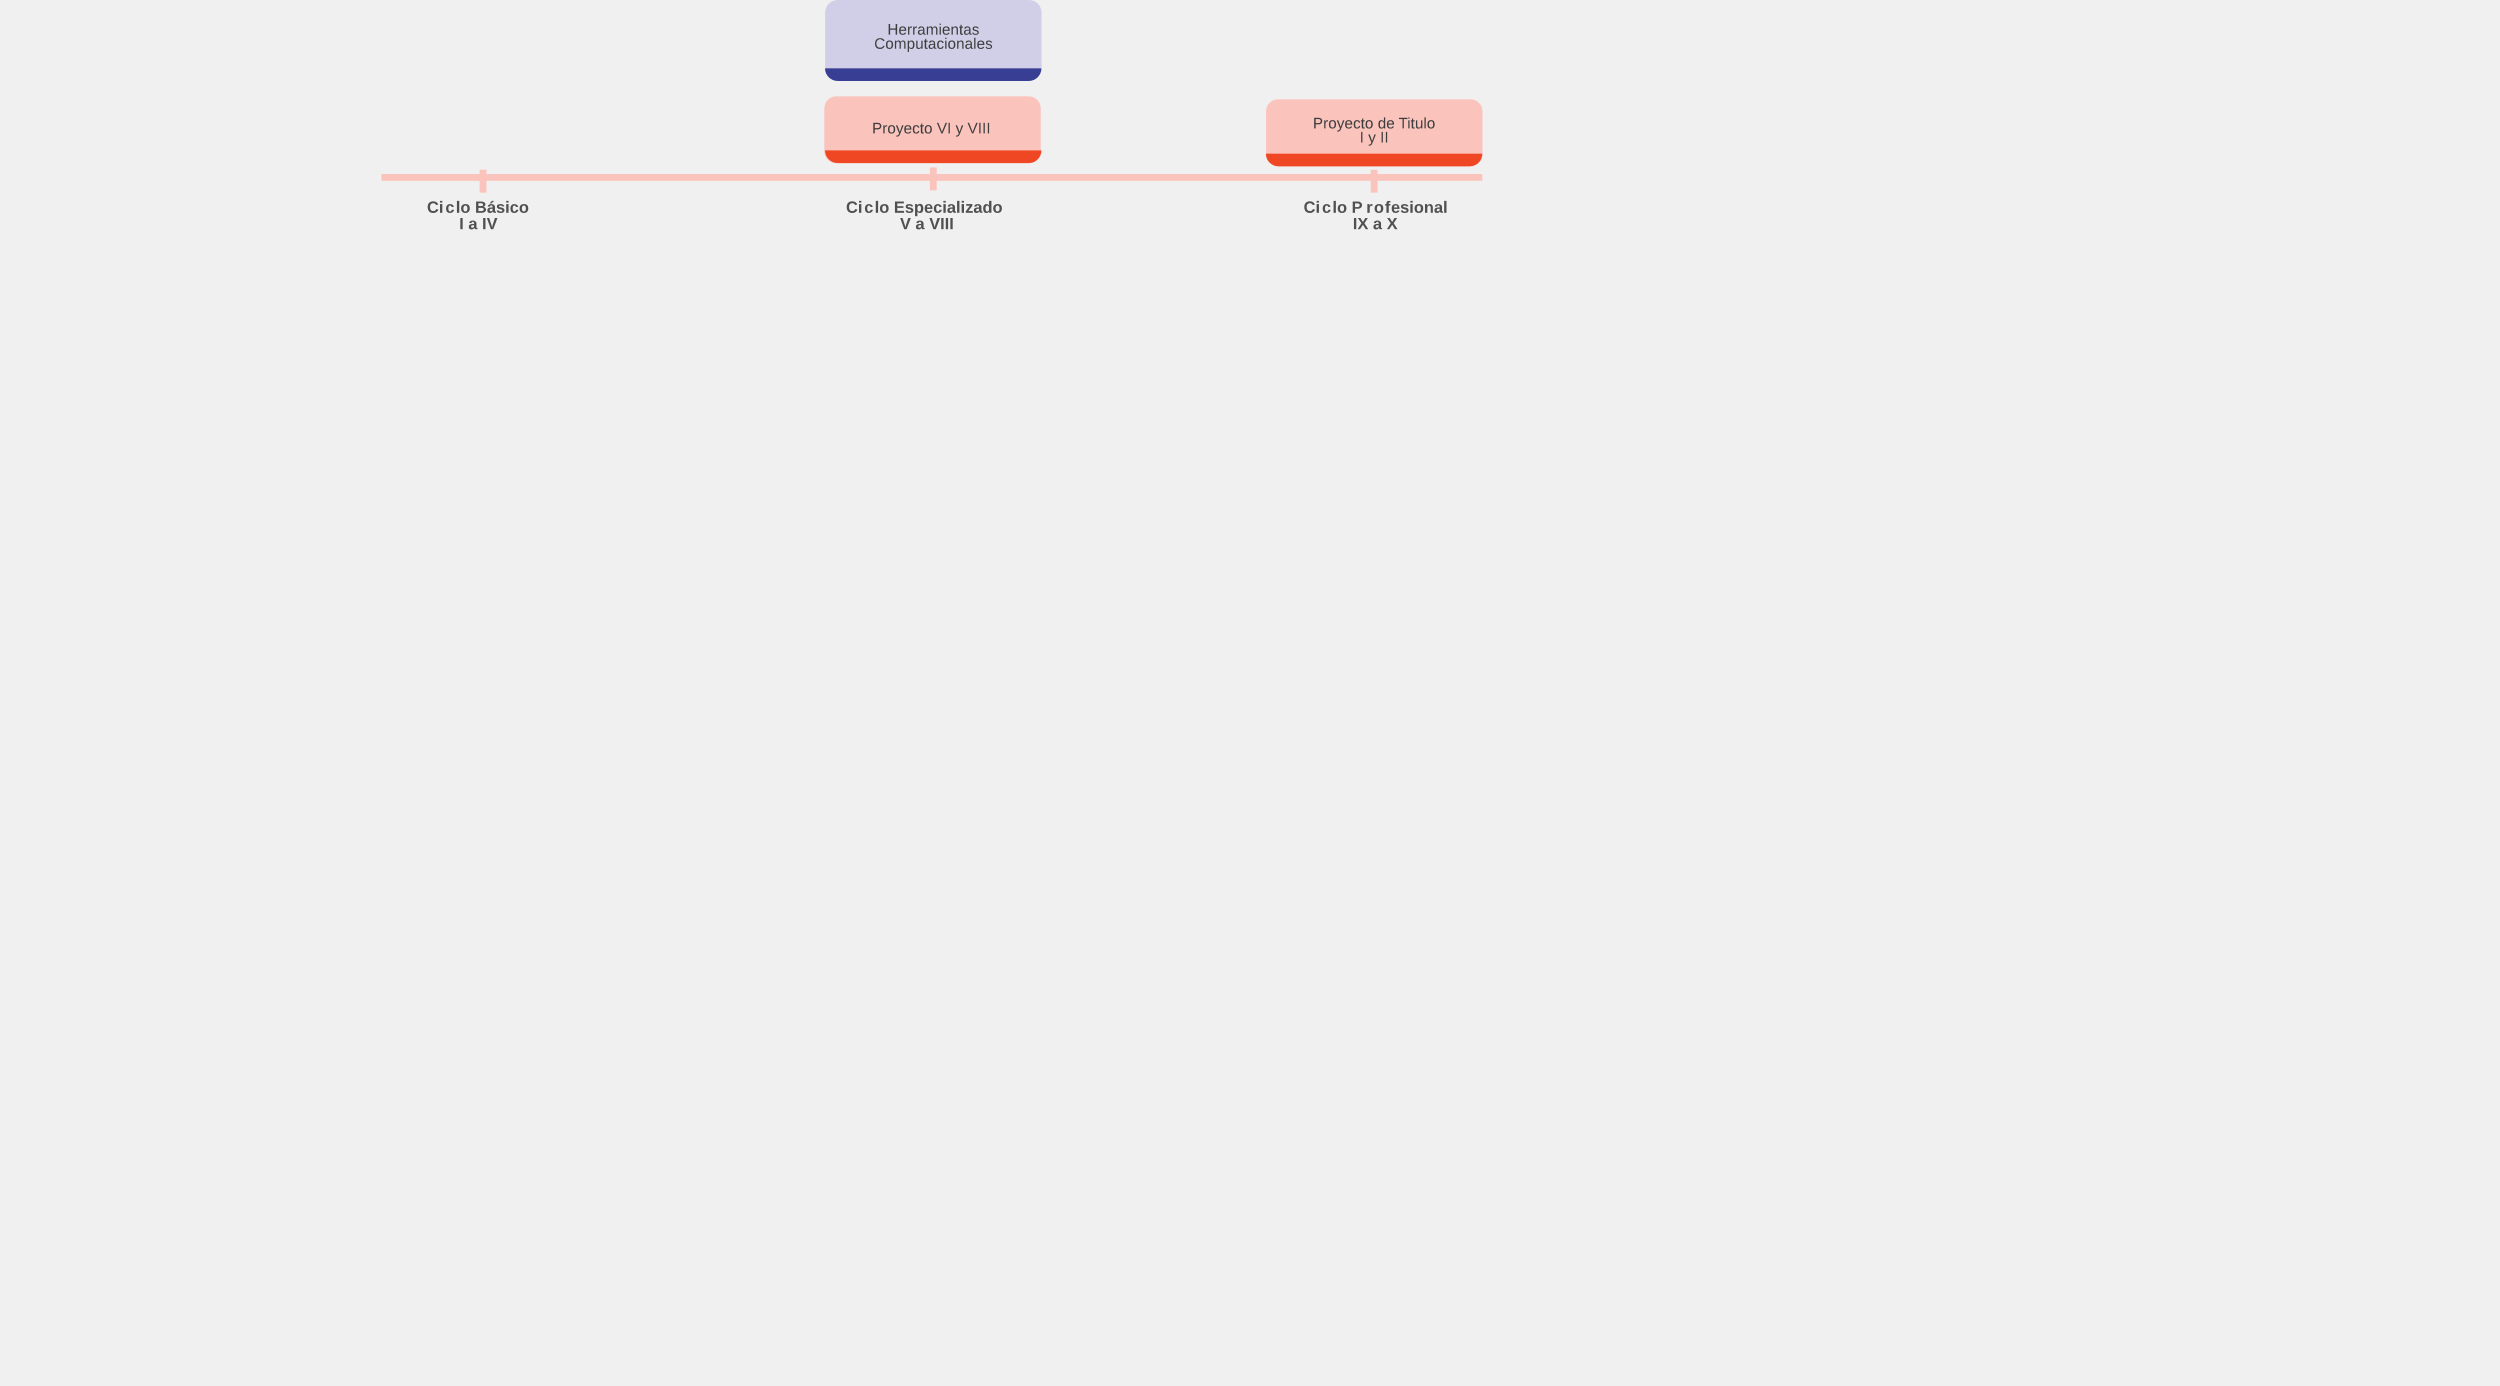
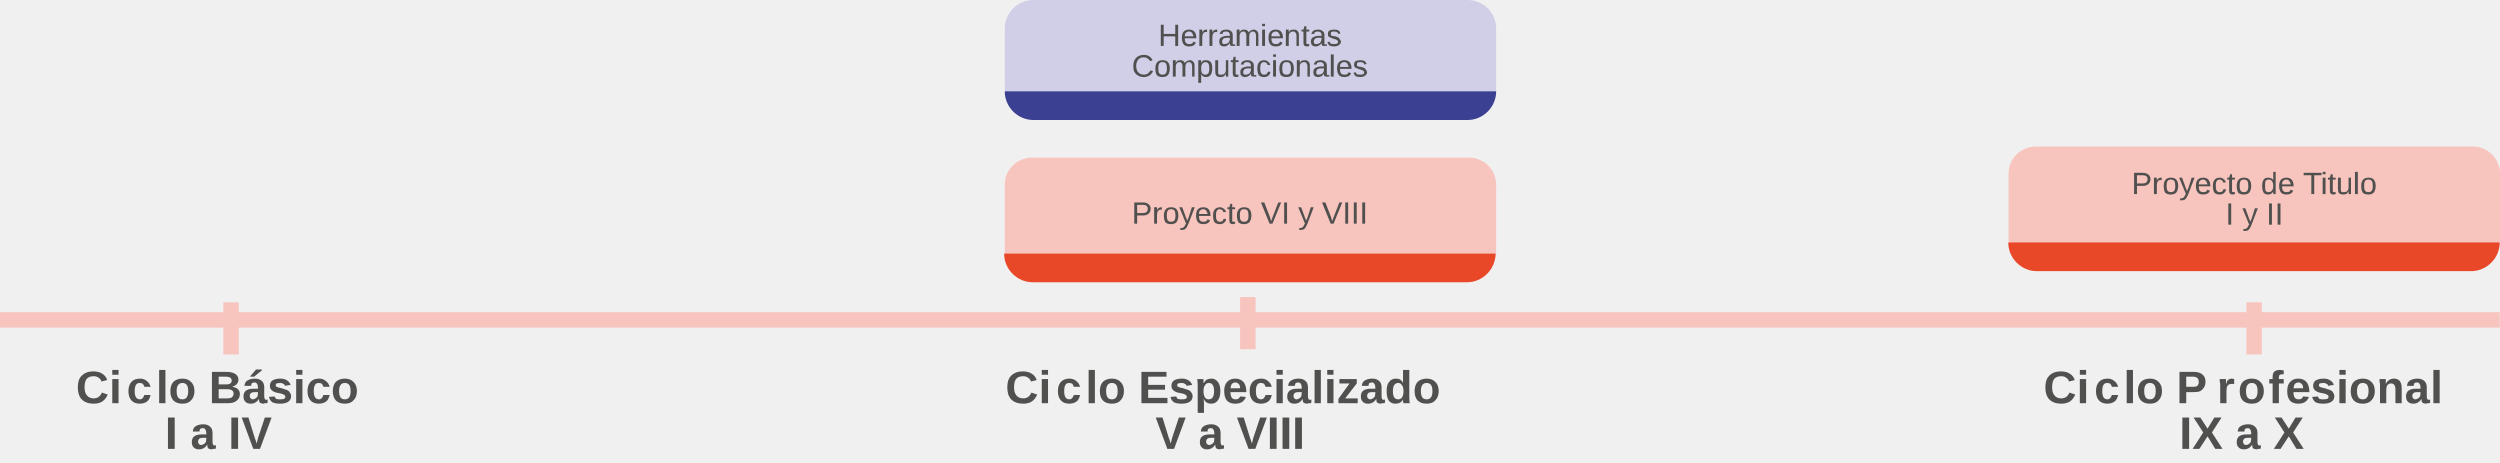
- <svg xmlns="http://www.w3.org/2000/svg" id="Layer_1" data-name="Layer 1" viewBox="0 0 184 101.94">
-   <defs>
-     <style>
-       .cls-1 {
-         font-size: 1.21px;
-       }
- 
-       .cls-1, .cls-2 {
-         fill: #505050;
-         font-family: Arial-Black, Arial;
-         font-weight: 800;
-       }
- 
-       .cls-3 {
-         fill: #ef4623;
-       }
- 
-       .cls-3, .cls-4, .cls-5, .cls-6 {
-         stroke-width: 0px;
-       }
- 
-       .cls-4 {
-         fill: #fac4bd;
-       }
- 
-       .cls-5 {
-         fill: #393e95;
-       }
- 
-       .cls-7 {
-         letter-spacing: -.03em;
-       }
- 
-       .cls-8 {
-         letter-spacing: -.04em;
-       }
- 
-       .cls-9 {
-         fill: none;
-       }
- 
-       .cls-9, .cls-10 {
-         stroke: #fac4bd;
-         stroke-miterlimit: 10;
-         stroke-width: .5px;
-       }
- 
-       .cls-11 {
-         letter-spacing: 0em;
-       }
- 
-       .cls-12 {
-         fill: #3d3d3d;
-         font-family: ArialMT, Arial;
-         font-size: 1.13px;
-       }
- 
-       .cls-6 {
-         fill: #d1cee7;
-       }
- 
-       .cls-13 {
-         letter-spacing: .02em;
-       }
- 
-       .cls-10 {
-         fill: #fff;
-       }
- 
-       .cls-2 {
-         font-size: 1.21px;
-       }
- 
-       .cls-14 {
-         letter-spacing: -.03em;
-       }
- 
-       .cls-15 {
-         letter-spacing: -.02em;
-       }
- 
-       .cls-16 {
-         letter-spacing: -.02em;
-       }
- 
-       .cls-17 {
-         letter-spacing: 0em;
-       }
-     </style>
-   </defs>
-   <rect class="cls-4" x="93.18" y="7.31" width="15.93" height="4.93" rx=".88" ry=".88" />
-   <rect class="cls-4" x="60.67" y="7.09" width="15.93" height="4.93" rx=".88" ry=".88" />
-   <text class="cls-12" transform="translate(96.63 9.45)">
-     <tspan x="0" y="0">Proyecto de</tspan>
-     <tspan class="cls-16" x="6" y="0"> </tspan>
-     <tspan class="cls-8" x="6.3" y="0">T</tspan>
-     <tspan x="6.94" y="0">itulo</tspan>
-     <tspan x="3.44" y="1.04">I y II</tspan>
+ <svg xmlns="http://www.w3.org/2000/svg" id="Capa_1" data-name="Capa 1" viewBox="0 0 81.04 15">
+   <line y1="10.37" x2="81.03" y2="10.37" style="fill: none; stroke: #f8c4be; stroke-miterlimit: 10; stroke-width: .5px;" />
+   <line x1="40.45" y1="9.63" x2="40.45" y2="11.32" style="fill: none; stroke: #f8c4be; stroke-miterlimit: 10; stroke-width: .5px;" />
+   <line x1="73.07" y1="9.8" x2="73.07" y2="11.49" style="fill: none; stroke: #f8c4be; stroke-miterlimit: 10; stroke-width: .5px;" />
+   <line x1="7.49" y1="9.8" x2="7.49" y2="11.49" style="fill: none; stroke: #f8c4be; stroke-miterlimit: 10; stroke-width: .5px;" />
+   <text transform="translate(2.46 13.07)" style="fill: #50504f; font-family: Arial-Black, Arial; font-size: 1.48px; font-weight: 800;">
+     <tspan x="0" y="0">Ci</tspan>
+     <tspan x="1.64" y="0" style="letter-spacing: -.03em;">c</tspan>
+     <tspan x="2.59" y="0" style="letter-spacing: 0em;">lo Básico</tspan>
+     <tspan x="2.89" y="1.48">I a IV</tspan>
  </text>
-   <rect class="cls-6" x="60.73" y="0" width="15.93" height="5.8" rx=".93" ry=".93" />
-   <text class="cls-12" transform="translate(65.31 2.55)">
-     <tspan x="0" y="0">Herramientas </tspan>
-     <tspan x="-.97" y="1.04">Computacionales</tspan>
+   <text transform="translate(32.59 13.07)" style="fill: #50504f; font-family: Arial-Black, Arial; font-size: 1.48px; font-weight: 800;">
+     <tspan x="0" y="0">Ci</tspan>
+     <tspan x="1.64" y="0" style="letter-spacing: -.03em;">c</tspan>
+     <tspan x="2.59" y="0" style="letter-spacing: 0em;">lo Especializado</tspan>
+     <tspan x="4.86" y="1.48">V a VIII</tspan>
  </text>
-   <text class="cls-1" transform="translate(31.43 15.66)">
+   <text transform="translate(66.24 13.07)" style="fill: #50504f; font-family: Arial-Black, Arial; font-size: 1.48px; font-weight: 800;">
    <tspan x="0" y="0">Ci</tspan>
-     <tspan class="cls-14" x="1.35" y="0">c</tspan>
-     <tspan x="2.12" y="0">lo Básico</tspan>
-     <tspan x="2.37" y="1.21">I a IV</tspan>
+     <tspan x="1.64" y="0" style="letter-spacing: -.03em;">c</tspan>
+     <tspan x="2.59" y="0" style="letter-spacing: 0em;">lo P</tspan>
+     <tspan x="5.62" y="0" style="letter-spacing: .02em;">r</tspan>
+     <tspan x="6.3" y="0" style="letter-spacing: 0em;">o</tspan>
+     <tspan x="7.29" y="0" style="letter-spacing: -.02em;">f</tspan>
+     <tspan x="7.84" y="0" style="letter-spacing: 0em;">esional</tspan>
+     <tspan x="4.41" y="1.48">IX a X</tspan>
  </text>
-   <text class="cls-2" transform="translate(62.27 15.66)">
-     <tspan x="0" y="0">Ci</tspan>
-     <tspan class="cls-7" x="1.34" y="0">c</tspan>
-     <tspan class="cls-11" x="2.11" y="0">lo Especializado</tspan>
-     <tspan x="3.97" y="1.21">V a VIII</tspan>
+   <g>
+     <rect x="32.57" width="15.93" height="3.73" rx=".93" ry=".93" style="fill: #d1cee7;" />
+     <path d="M48.5,2.96c0,.51-.42.93-.93.93h-14.07c-.51,0-.93-.42-.93-.93" style="fill: #3b4093;" />
+   </g>
+   <g>
+     <rect x="32.57" y="5.11" width="15.93" height="3.89" rx=".88" ry=".88" style="fill: #f8c4be;" />
+     <path d="M48.48,8.22c0,.51-.42.93-.93.93h-14.07c-.51,0-.93-.42-.93-.93" style="fill: #e84828;" />
+   </g>
+   <g>
+     <rect x="65.11" y="4.75" width="15.93" height="3.89" rx=".88" ry=".88" style="fill: #f8c4be;" />
+     <path d="M81.03,7.86c0,.51-.42.93-.93.93h-14.07c-.51,0-.93-.42-.93-.93" style="fill: #e84828;" />
+   </g>
+   <text transform="translate(37.55 1.49)" style="fill: #50504f; font-family: ArialMT, Arial; font-size: .99px;">
+     <tspan x="0" y="0">Herramientas</tspan>
+     <tspan x="-.86" y=".99">Computacionales</tspan>
  </text>
-   <text class="cls-1" transform="translate(95.95 15.66)">
-     <tspan x="0" y="0">Ci</tspan>
-     <tspan class="cls-14" x="1.35" y="0">c</tspan>
-     <tspan x="2.12" y="0">lo P</tspan>
-     <tspan class="cls-13" x="4.61" y="0">r</tspan>
-     <tspan x="5.17" y="0">o</tspan>
-     <tspan class="cls-15" x="5.98" y="0">f</tspan>
-     <tspan class="cls-17" x="6.43" y="0">esional</tspan>
-     <tspan x="3.62" y="1.21">IX a X</tspan>
-   </text>
-   <text class="cls-12" transform="translate(64.18 9.82)">
+   <text transform="translate(36.69 7.25)" style="fill: #50504f; font-family: ArialMT, Arial; font-size: .99px;">
    <tspan x="0" y="0">Proyecto VI y VIII</tspan>
  </text>
-   <line class="cls-9" x1="28.07" y1="13.06" x2="109.1" y2="13.06" />
-   <path class="cls-5" d="M76.65,5.03c0,.51-.42.93-.93.93h-14.07c-.51,0-.93-.42-.93-.93" />
-   <path class="cls-3" d="M76.65,11.07c0,.51-.42.93-.93.93h-14.07c-.51,0-.93-.42-.93-.93" />
-   <path class="cls-3" d="M109.1,11.31c0,.51-.42.93-.93.93h-14.07c-.51,0-.93-.42-.93-.93" />
-   <line class="cls-10" x1="68.69" y1="12.32" x2="68.69" y2="14.01" />
-   <line class="cls-10" x1="101.14" y1="12.49" x2="101.14" y2="14.18" />
-   <line class="cls-10" x1="35.55" y1="12.49" x2="35.55" y2="14.18" />
+   <text transform="translate(69.1 6.29)" style="fill: #50504f; font-family: ArialMT, Arial; font-size: .99px;">
+     <tspan x="0" y="0">Proyecto de</tspan>
+     <tspan x="5.3" y="0" style="letter-spacing: -.02em;"> </tspan>
+     <tspan x="5.56" y="0" style="letter-spacing: -.04em;">T</tspan>
+     <tspan x="6.13" y="0">itulo</tspan>
+     <tspan x="3.04" y=".99">I y II</tspan>
+   </text>
</svg>
